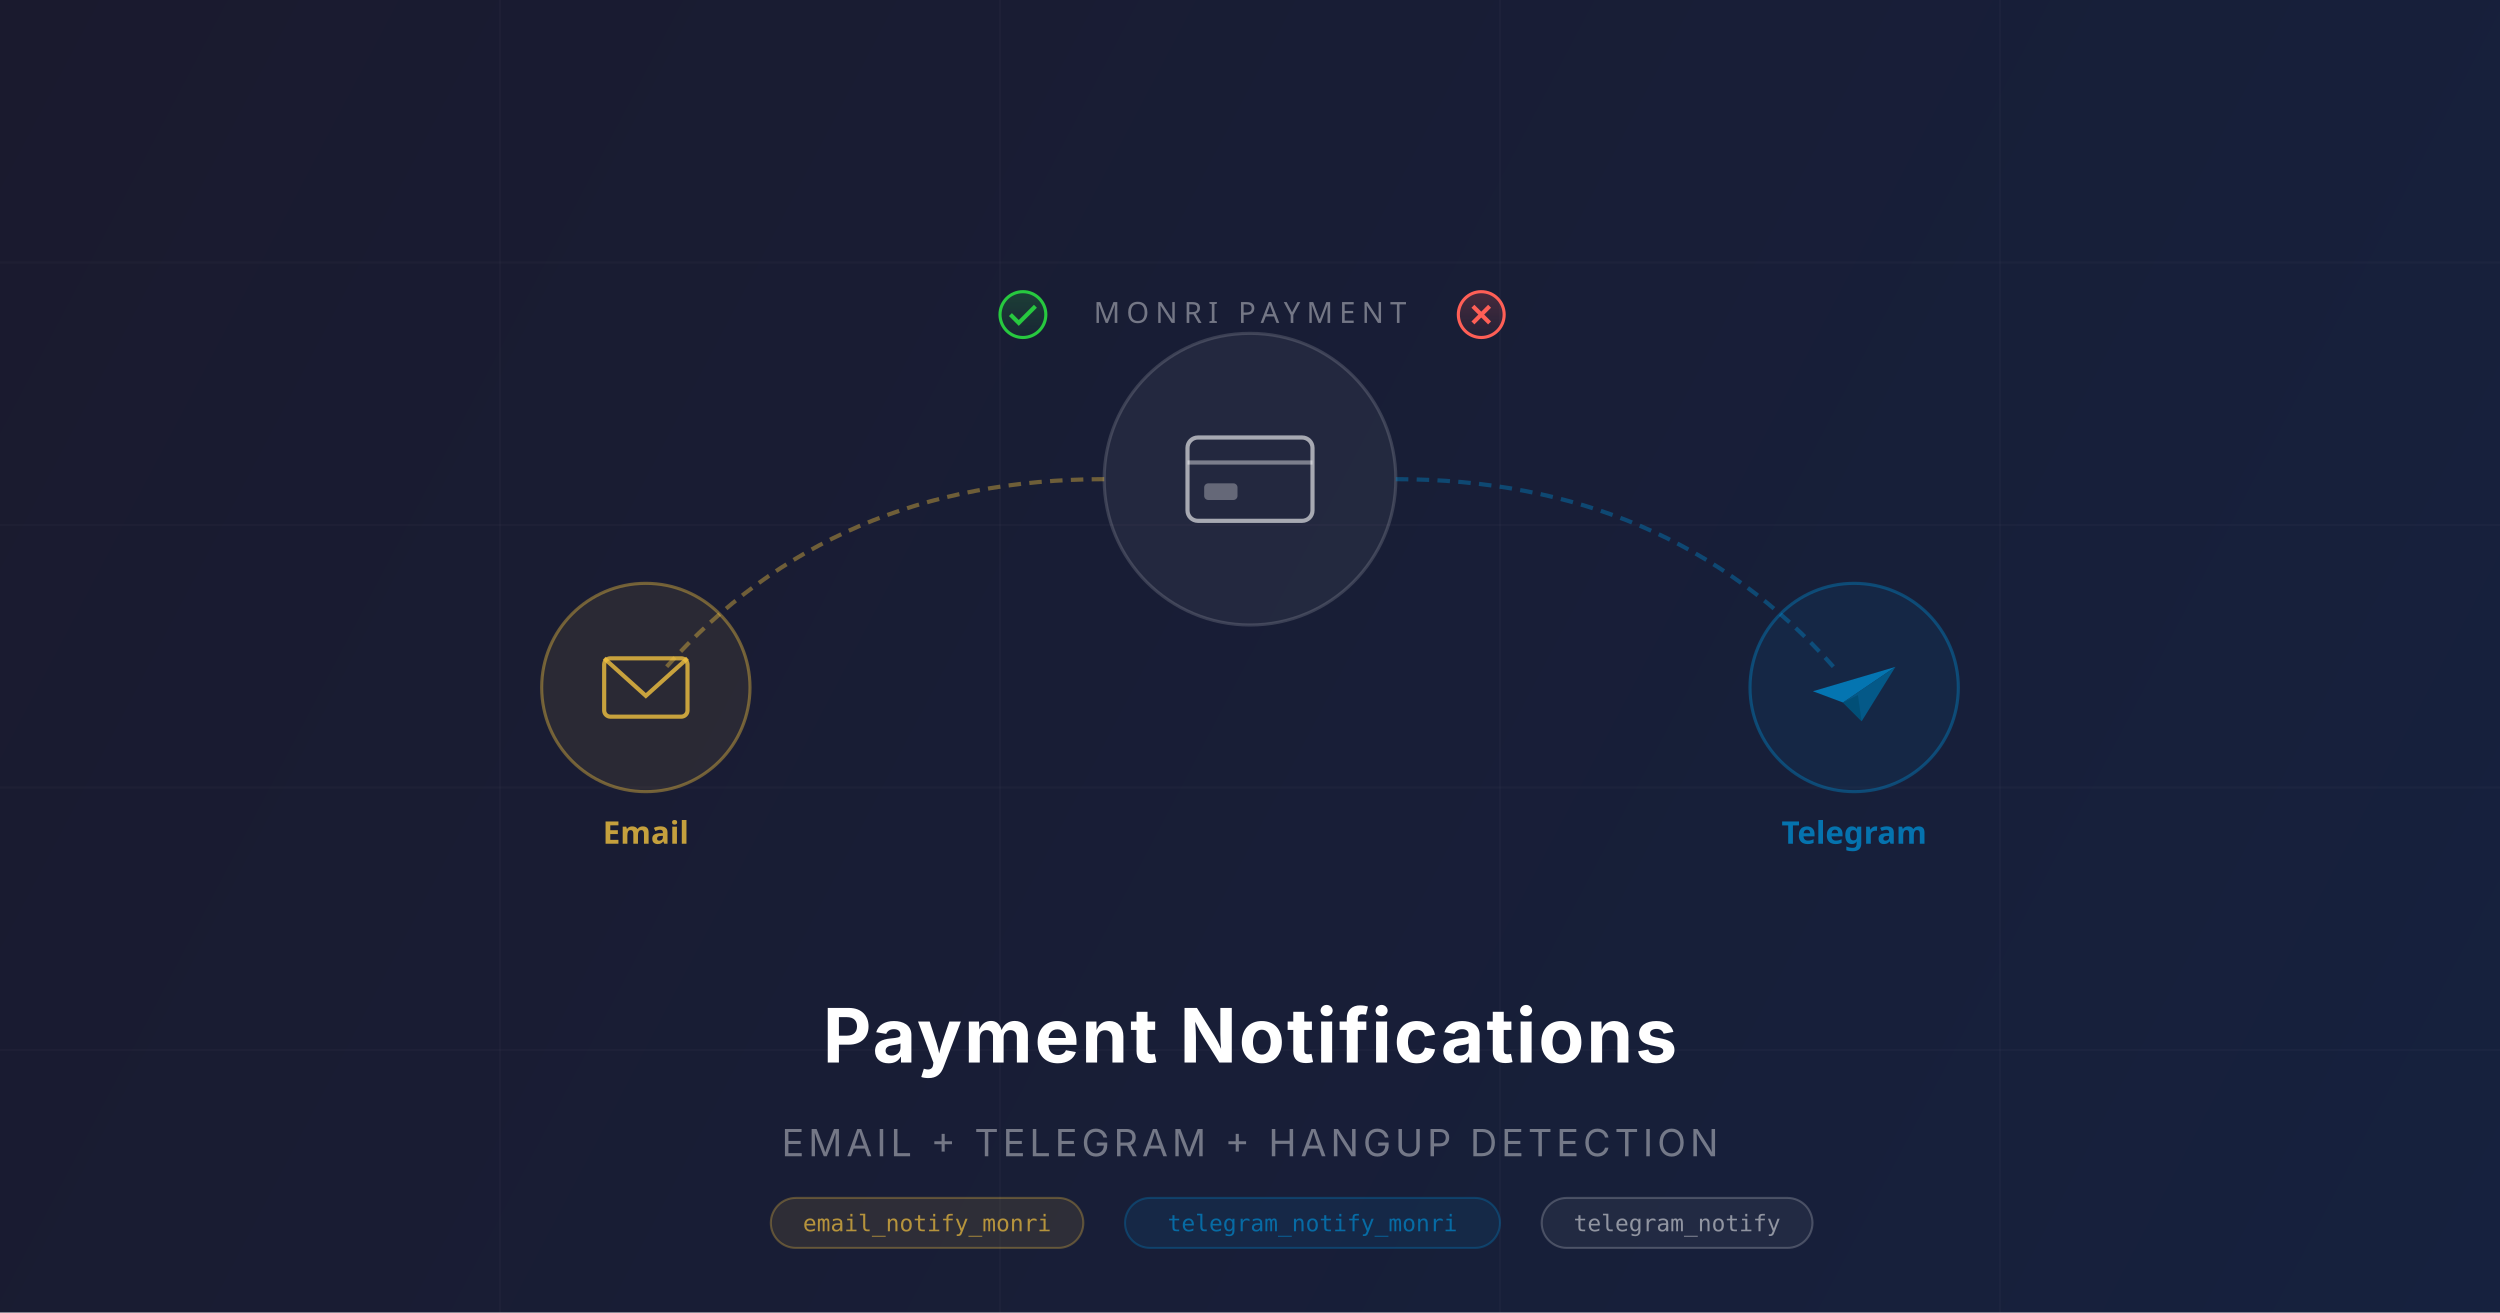
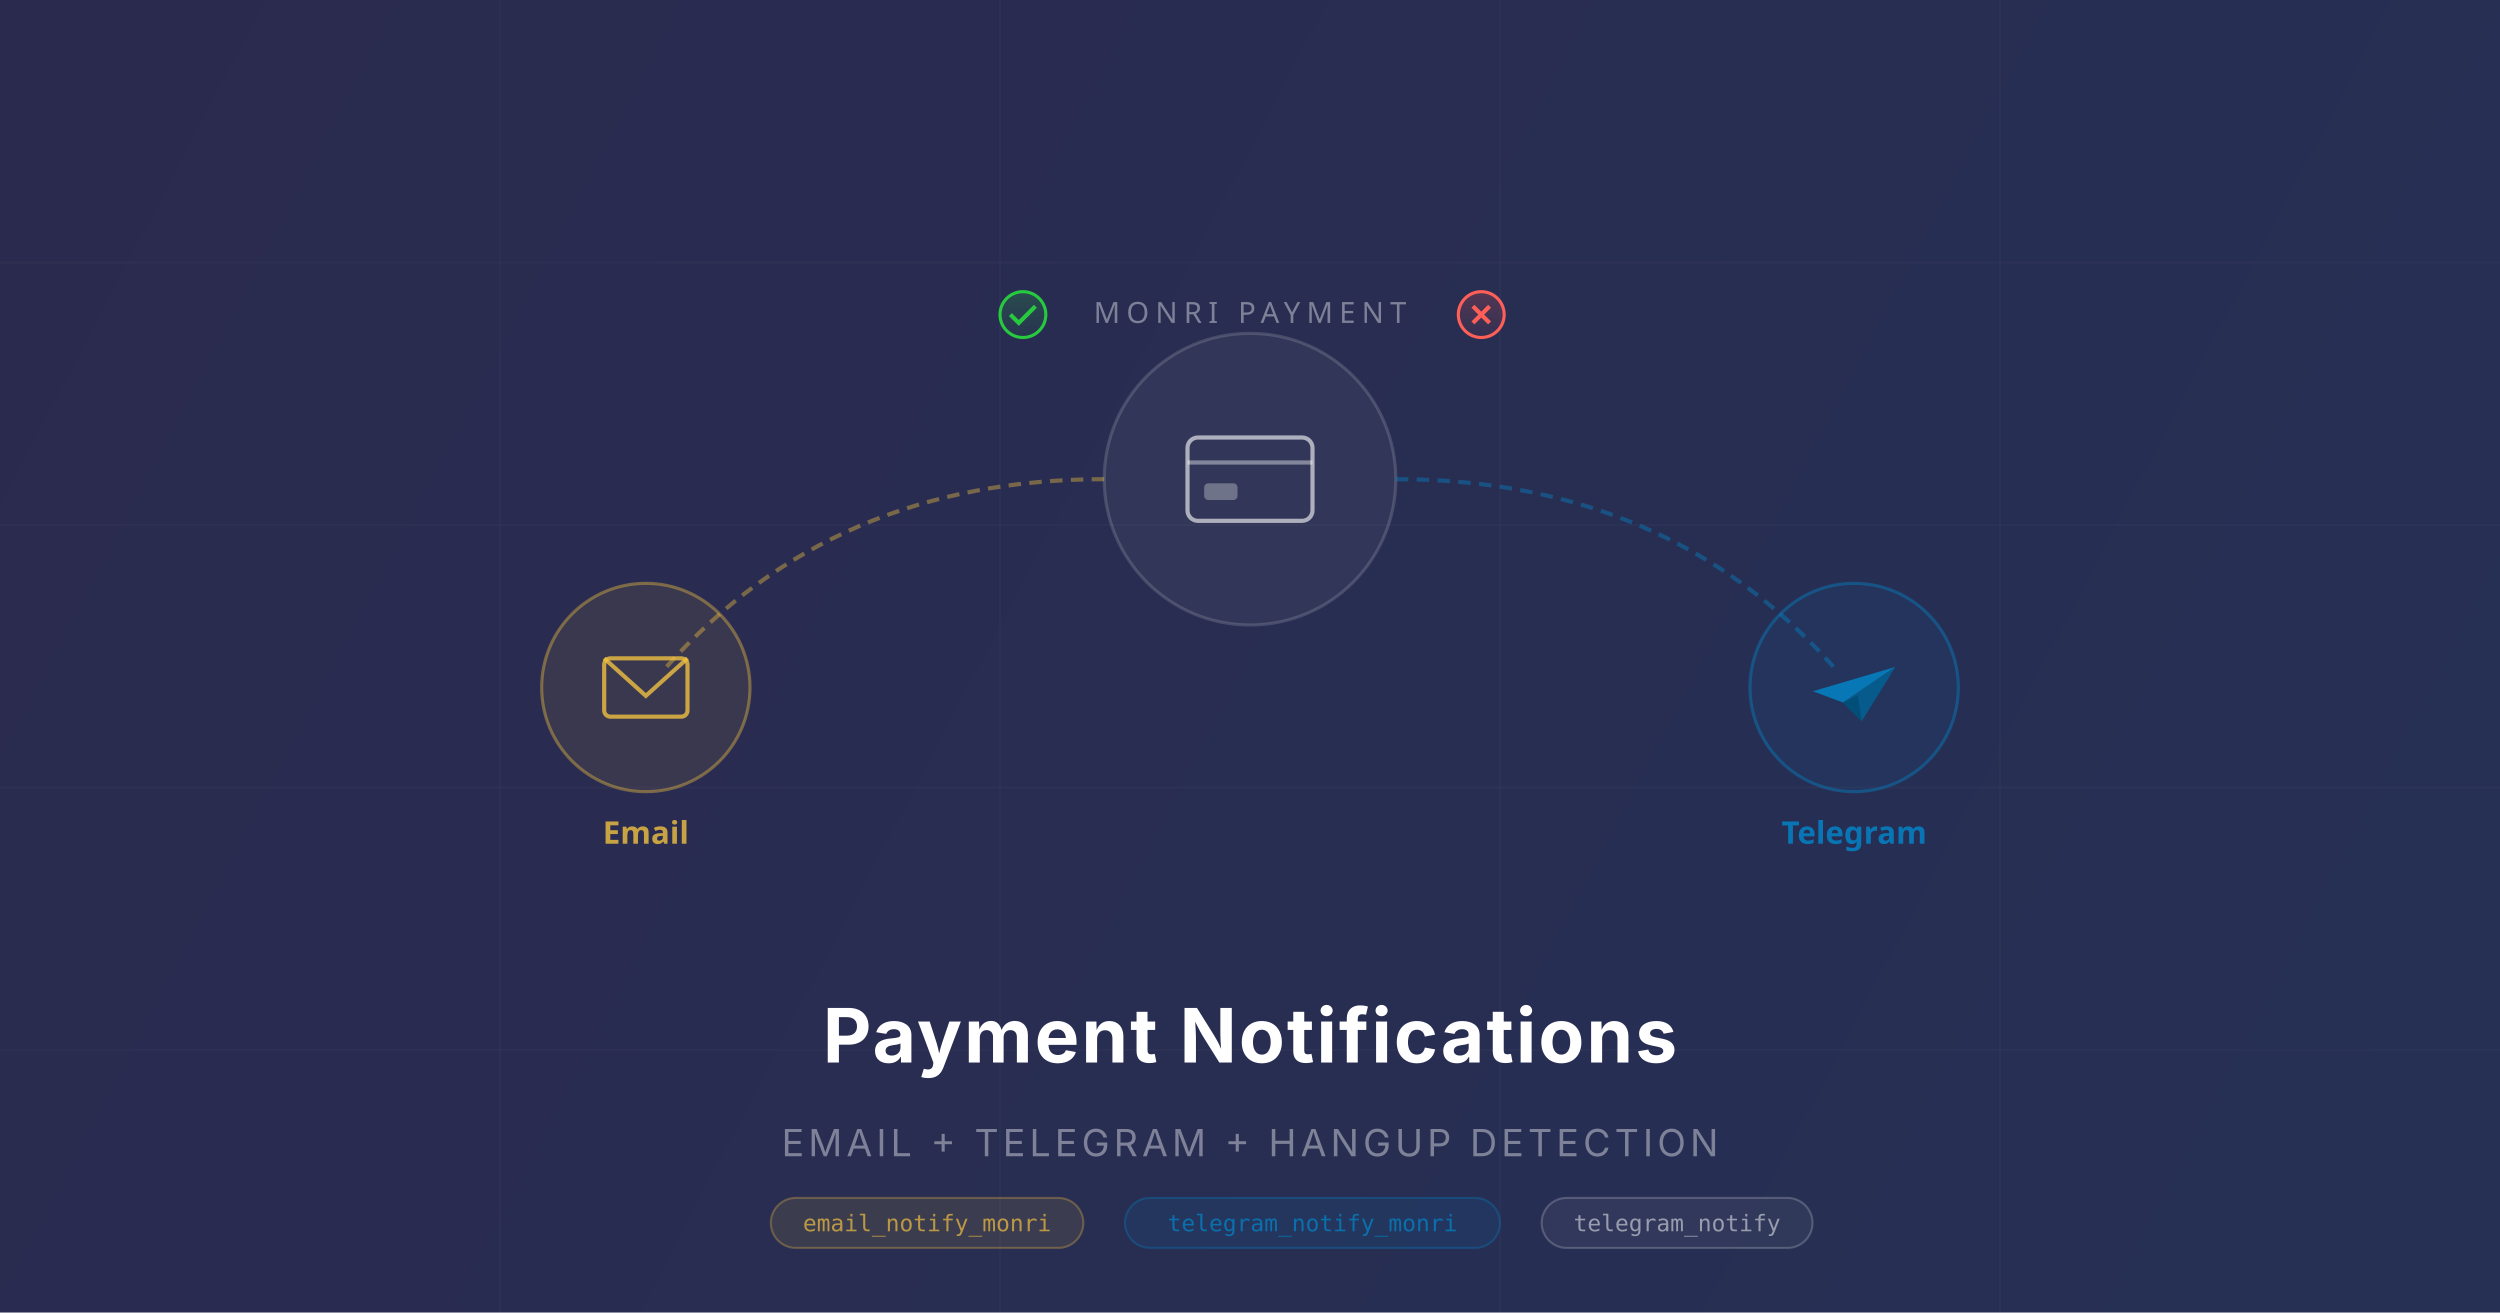
<svg xmlns="http://www.w3.org/2000/svg" viewBox="0 0 1200 630" fill="none">
  <defs>
    <linearGradient id="bg3" x1="0" y1="0" x2="1200" y2="630" gradientUnits="userSpaceOnUse">
-       <stop offset="0%" stop-color="#1a1a2e" />
-       <stop offset="100%" stop-color="#16213e" />
+       <stop offset="0%" stop-color="#2a2a4e" />
+       <stop offset="100%" stop-color="#263055" />
    </linearGradient>
    <linearGradient id="successGrad" x1="0" y1="0" x2="0" y2="1">
      <stop offset="0%" stop-color="#27c93f" stop-opacity="0.2" />
      <stop offset="100%" stop-color="#27c93f" stop-opacity="0.05" />
    </linearGradient>
    <linearGradient id="errorGrad" x1="0" y1="0" x2="0" y2="1">
      <stop offset="0%" stop-color="#ff5f56" stop-opacity="0.2" />
      <stop offset="100%" stop-color="#ff5f56" stop-opacity="0.05" />
    </linearGradient>
  </defs>
  <rect width="1200" height="630" fill="url(#bg3)" />
  <g stroke="#ffffff" stroke-opacity="0.02" stroke-width="1">
    <line x1="0" y1="126" x2="1200" y2="126" />
    <line x1="0" y1="252" x2="1200" y2="252" />
    <line x1="0" y1="378" x2="1200" y2="378" />
    <line x1="0" y1="504" x2="1200" y2="504" />
    <line x1="240" y1="0" x2="240" y2="630" />
    <line x1="480" y1="0" x2="480" y2="630" />
    <line x1="720" y1="0" x2="720" y2="630" />
    <line x1="960" y1="0" x2="960" y2="630" />
  </g>
  <circle cx="600" cy="230" r="70" fill="#ffffff" fill-opacity="0.05" stroke="#ffffff" stroke-width="1.5" stroke-opacity="0.15" />
  <g transform="translate(600,230)">
    <rect x="-30" y="-20" width="60" height="40" rx="5" fill="none" stroke="#ffffff" stroke-width="2" stroke-opacity="0.6" />
    <line x1="-30" y1="-8" x2="30" y2="-8" stroke="#ffffff" stroke-width="2" stroke-opacity="0.4" />
    <rect x="-22" y="2" width="16" height="8" rx="2" fill="#ffffff" fill-opacity="0.3" />
  </g>
  <g>
    <path d="M530 230 Q400 230 320 320" stroke="#f0c040" stroke-width="2" stroke-opacity="0.4" fill="none" stroke-dasharray="6 4" />
    <circle cx="310" cy="330" r="50" fill="#f0c040" fill-opacity="0.08" stroke="#f0c040" stroke-width="1.5" stroke-opacity="0.4" />
    <g transform="translate(310,330)">
      <rect x="-20" y="-14" width="40" height="28" rx="3" fill="none" stroke="#f0c040" stroke-width="2" stroke-opacity="0.8" />
      <polyline points="-20,-14 0,4 20,-14" fill="none" stroke="#f0c040" stroke-width="2" stroke-opacity="0.8" />
    </g>
    <text x="310" y="405" text-anchor="middle" font-family="system-ui, sans-serif" font-size="15" fill="#f0c040" fill-opacity="0.8" font-weight="600">Email</text>
  </g>
  <g>
    <path d="M670 230 Q800 230 880 320" stroke="#0088cc" stroke-width="2" stroke-opacity="0.4" fill="none" stroke-dasharray="6 4" />
    <circle cx="890" cy="330" r="50" fill="#0088cc" fill-opacity="0.08" stroke="#0088cc" stroke-width="1.5" stroke-opacity="0.4" />
    <g transform="translate(890,330) scale(0.9)">
      <path d="M-22 2 L22-11 L-6 8 Z" fill="#0088cc" fill-opacity="0.8" />
      <path d="M-6 8 L22-11 L4 18 Z" fill="#006699" fill-opacity="0.8" />
      <path d="M-6 8 L2 4 L4 18 Z" fill="#004d73" fill-opacity="0.8" />
    </g>
    <text x="890" y="405" text-anchor="middle" font-family="system-ui, sans-serif" font-size="15" fill="#0088cc" fill-opacity="0.8" font-weight="600">Telegram</text>
  </g>
  <g transform="translate(480, 140)">
    <rect x="0" y="0" width="22" height="22" rx="11" fill="url(#successGrad)" stroke="#27c93f" stroke-width="1.5" />
    <polyline points="5,11 9,15 17,7" fill="none" stroke="#27c93f" stroke-width="2" />
  </g>
  <g transform="translate(700, 140)">
    <rect x="0" y="0" width="22" height="22" rx="11" fill="url(#errorGrad)" stroke="#ff5f56" stroke-width="1.5" />
    <line x1="7" y1="7" x2="15" y2="15" stroke="#ff5f56" stroke-width="2" />
    <line x1="15" y1="7" x2="7" y2="15" stroke="#ff5f56" stroke-width="2" />
  </g>
  <text x="600" y="155" text-anchor="middle" font-family="system-ui, sans-serif" font-size="14" fill="#ffffff" fill-opacity="0.4" letter-spacing="3">MONRI PAYMENT</text>
  <text x="600" y="510" text-anchor="middle" font-family="system-ui, -apple-system, sans-serif" font-size="36" font-weight="700" fill="#ffffff" letter-spacing="1">
    Payment Notifications
  </text>
  <text x="600" y="555" text-anchor="middle" font-family="system-ui, -apple-system, sans-serif" font-size="18" fill="#ffffff" fill-opacity="0.4" letter-spacing="2">
    EMAIL + TELEGRAM + HANGUP DETECTION
  </text>
  <g transform="translate(370, 575)">
    <rect width="150" height="24" rx="12" fill="#f0c040" fill-opacity="0.1" stroke="#f0c040" stroke-width="1" stroke-opacity="0.3" />
    <text x="75" y="16" text-anchor="middle" font-family="monospace" font-size="11" fill="#f0c040" fill-opacity="0.7">email_notify_monri</text>
  </g>
  <g transform="translate(540, 575)">
    <rect width="180" height="24" rx="12" fill="#0088cc" fill-opacity="0.1" stroke="#0088cc" stroke-width="1" stroke-opacity="0.3" />
    <text x="90" y="16" text-anchor="middle" font-family="monospace" font-size="11" fill="#0088cc" fill-opacity="0.7">telegram_notify_monri</text>
  </g>
  <g transform="translate(740, 575)">
    <rect width="130" height="24" rx="12" fill="#ffffff" fill-opacity="0.05" stroke="#ffffff" stroke-width="1" stroke-opacity="0.2" />
    <text x="65" y="16" text-anchor="middle" font-family="monospace" font-size="11" fill="#ffffff" fill-opacity="0.5">telegram_notify</text>
  </g>
</svg>
